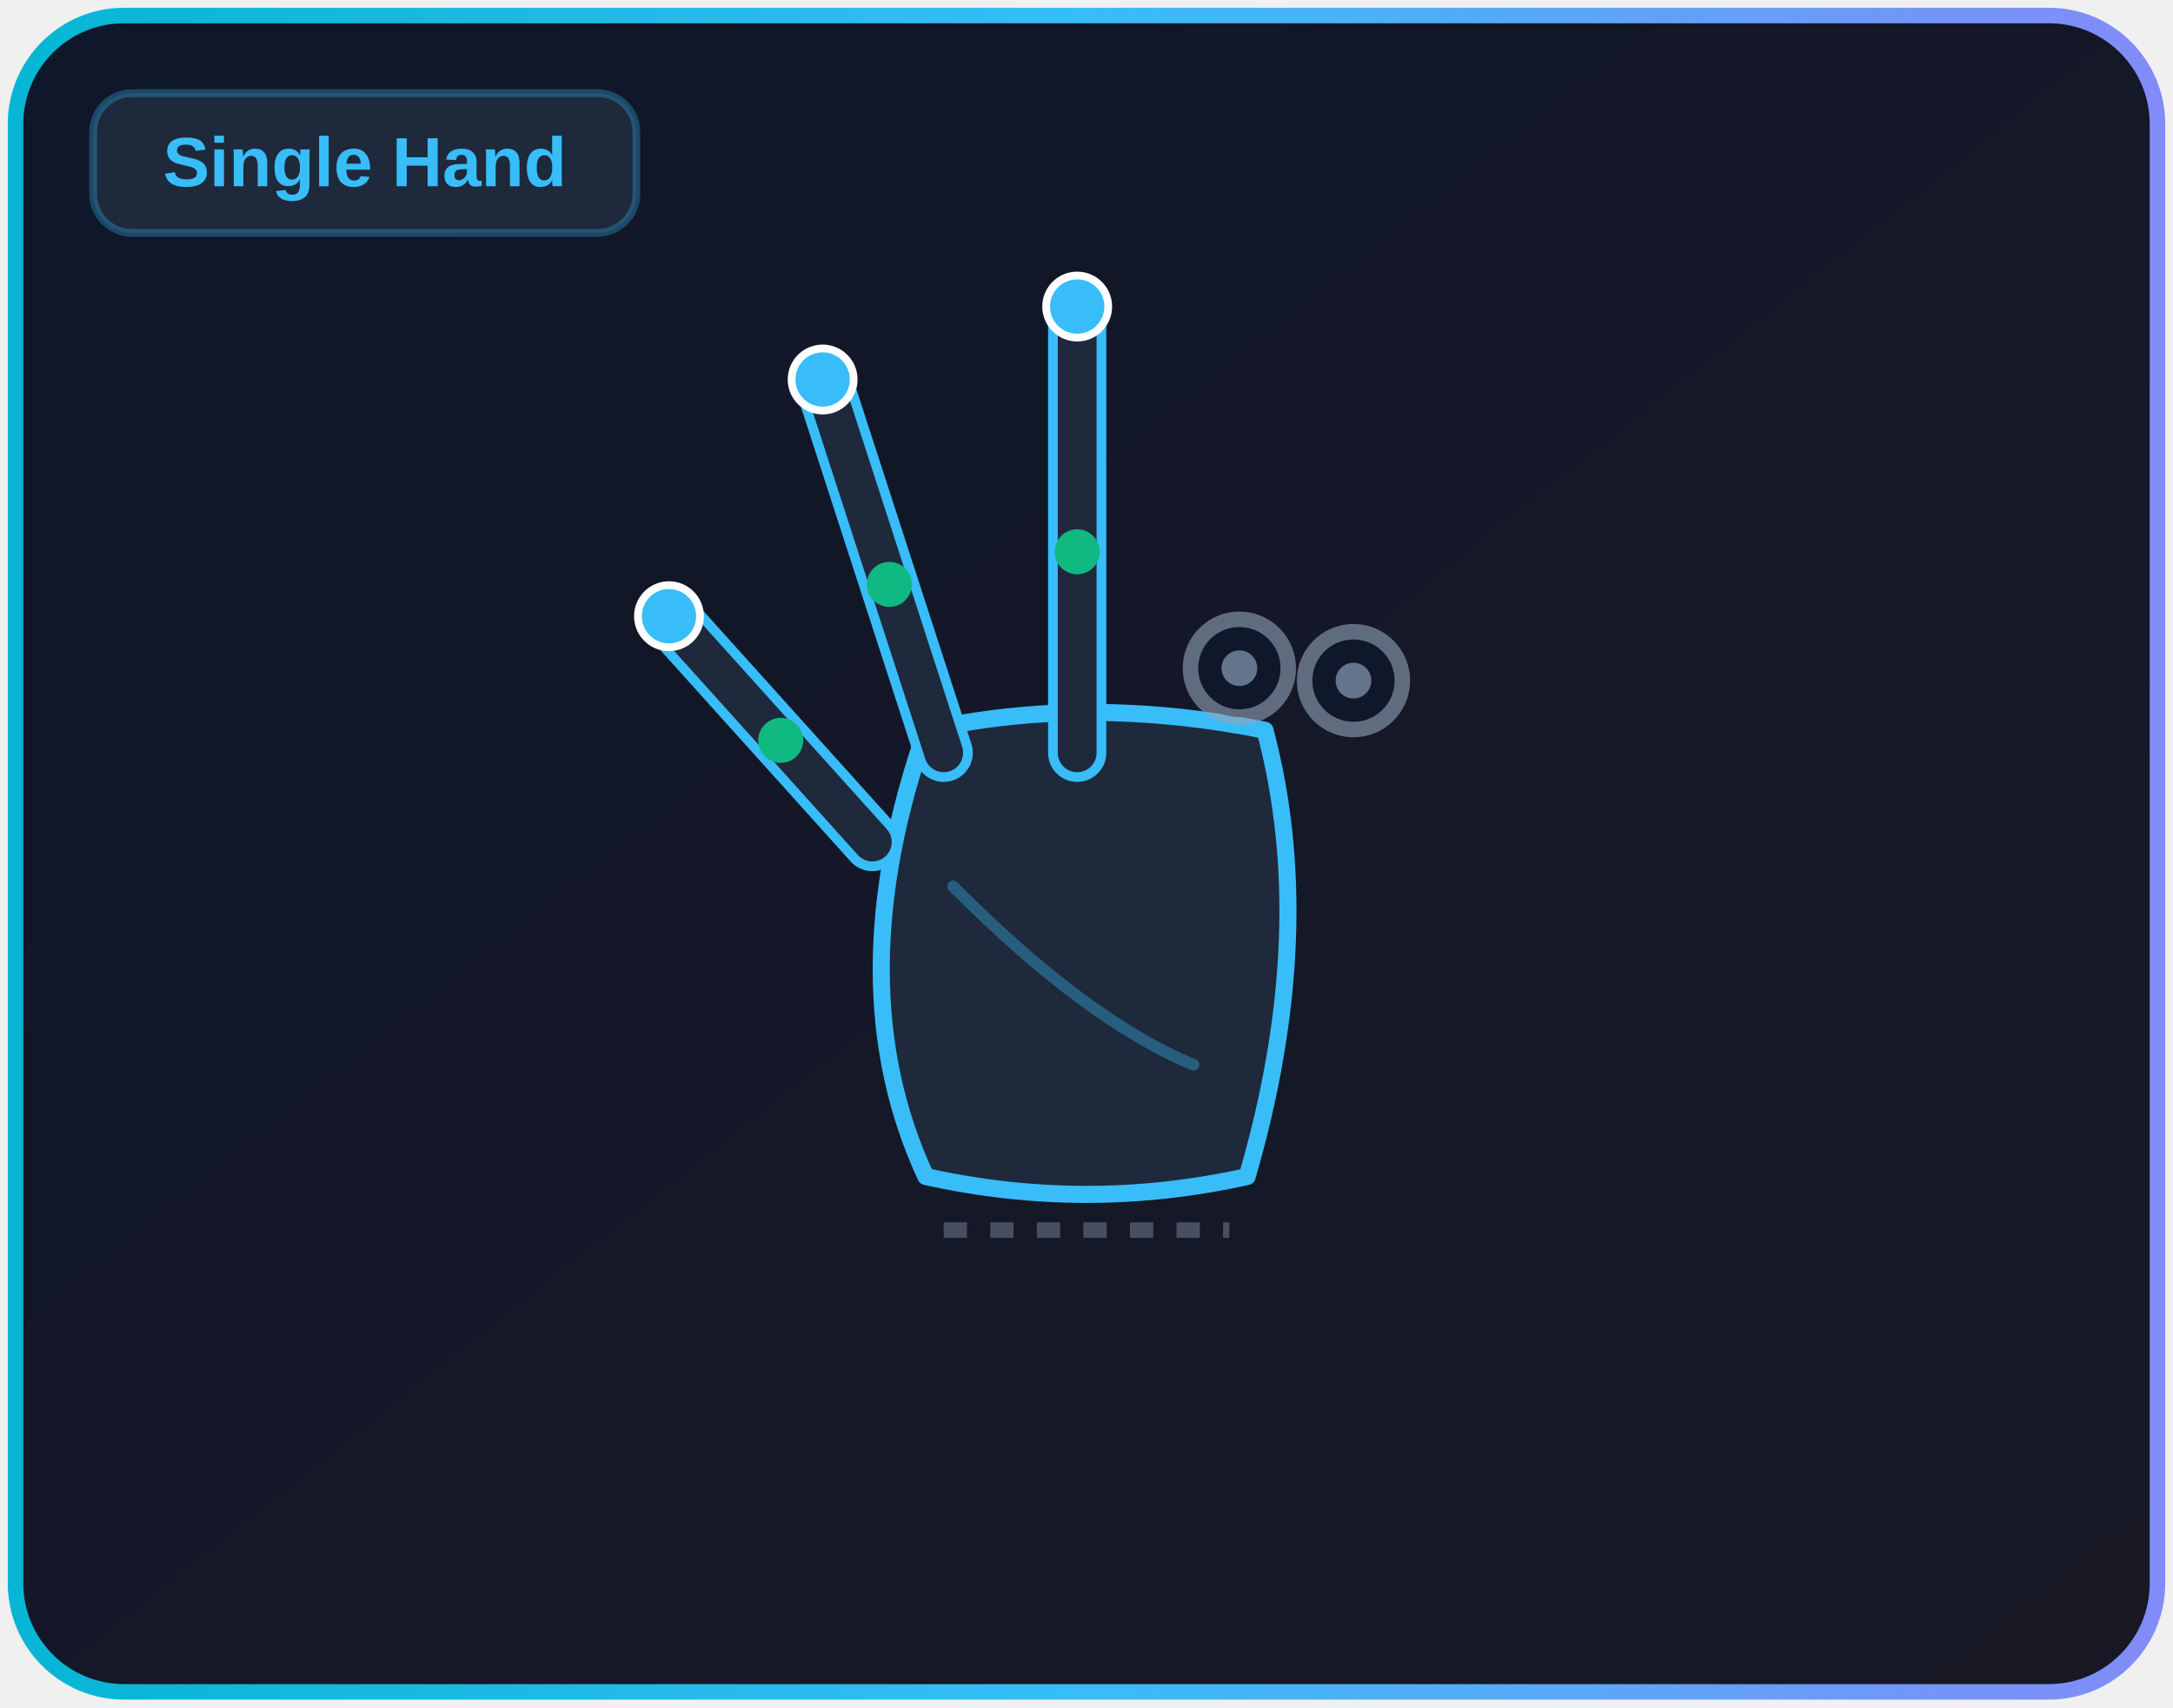
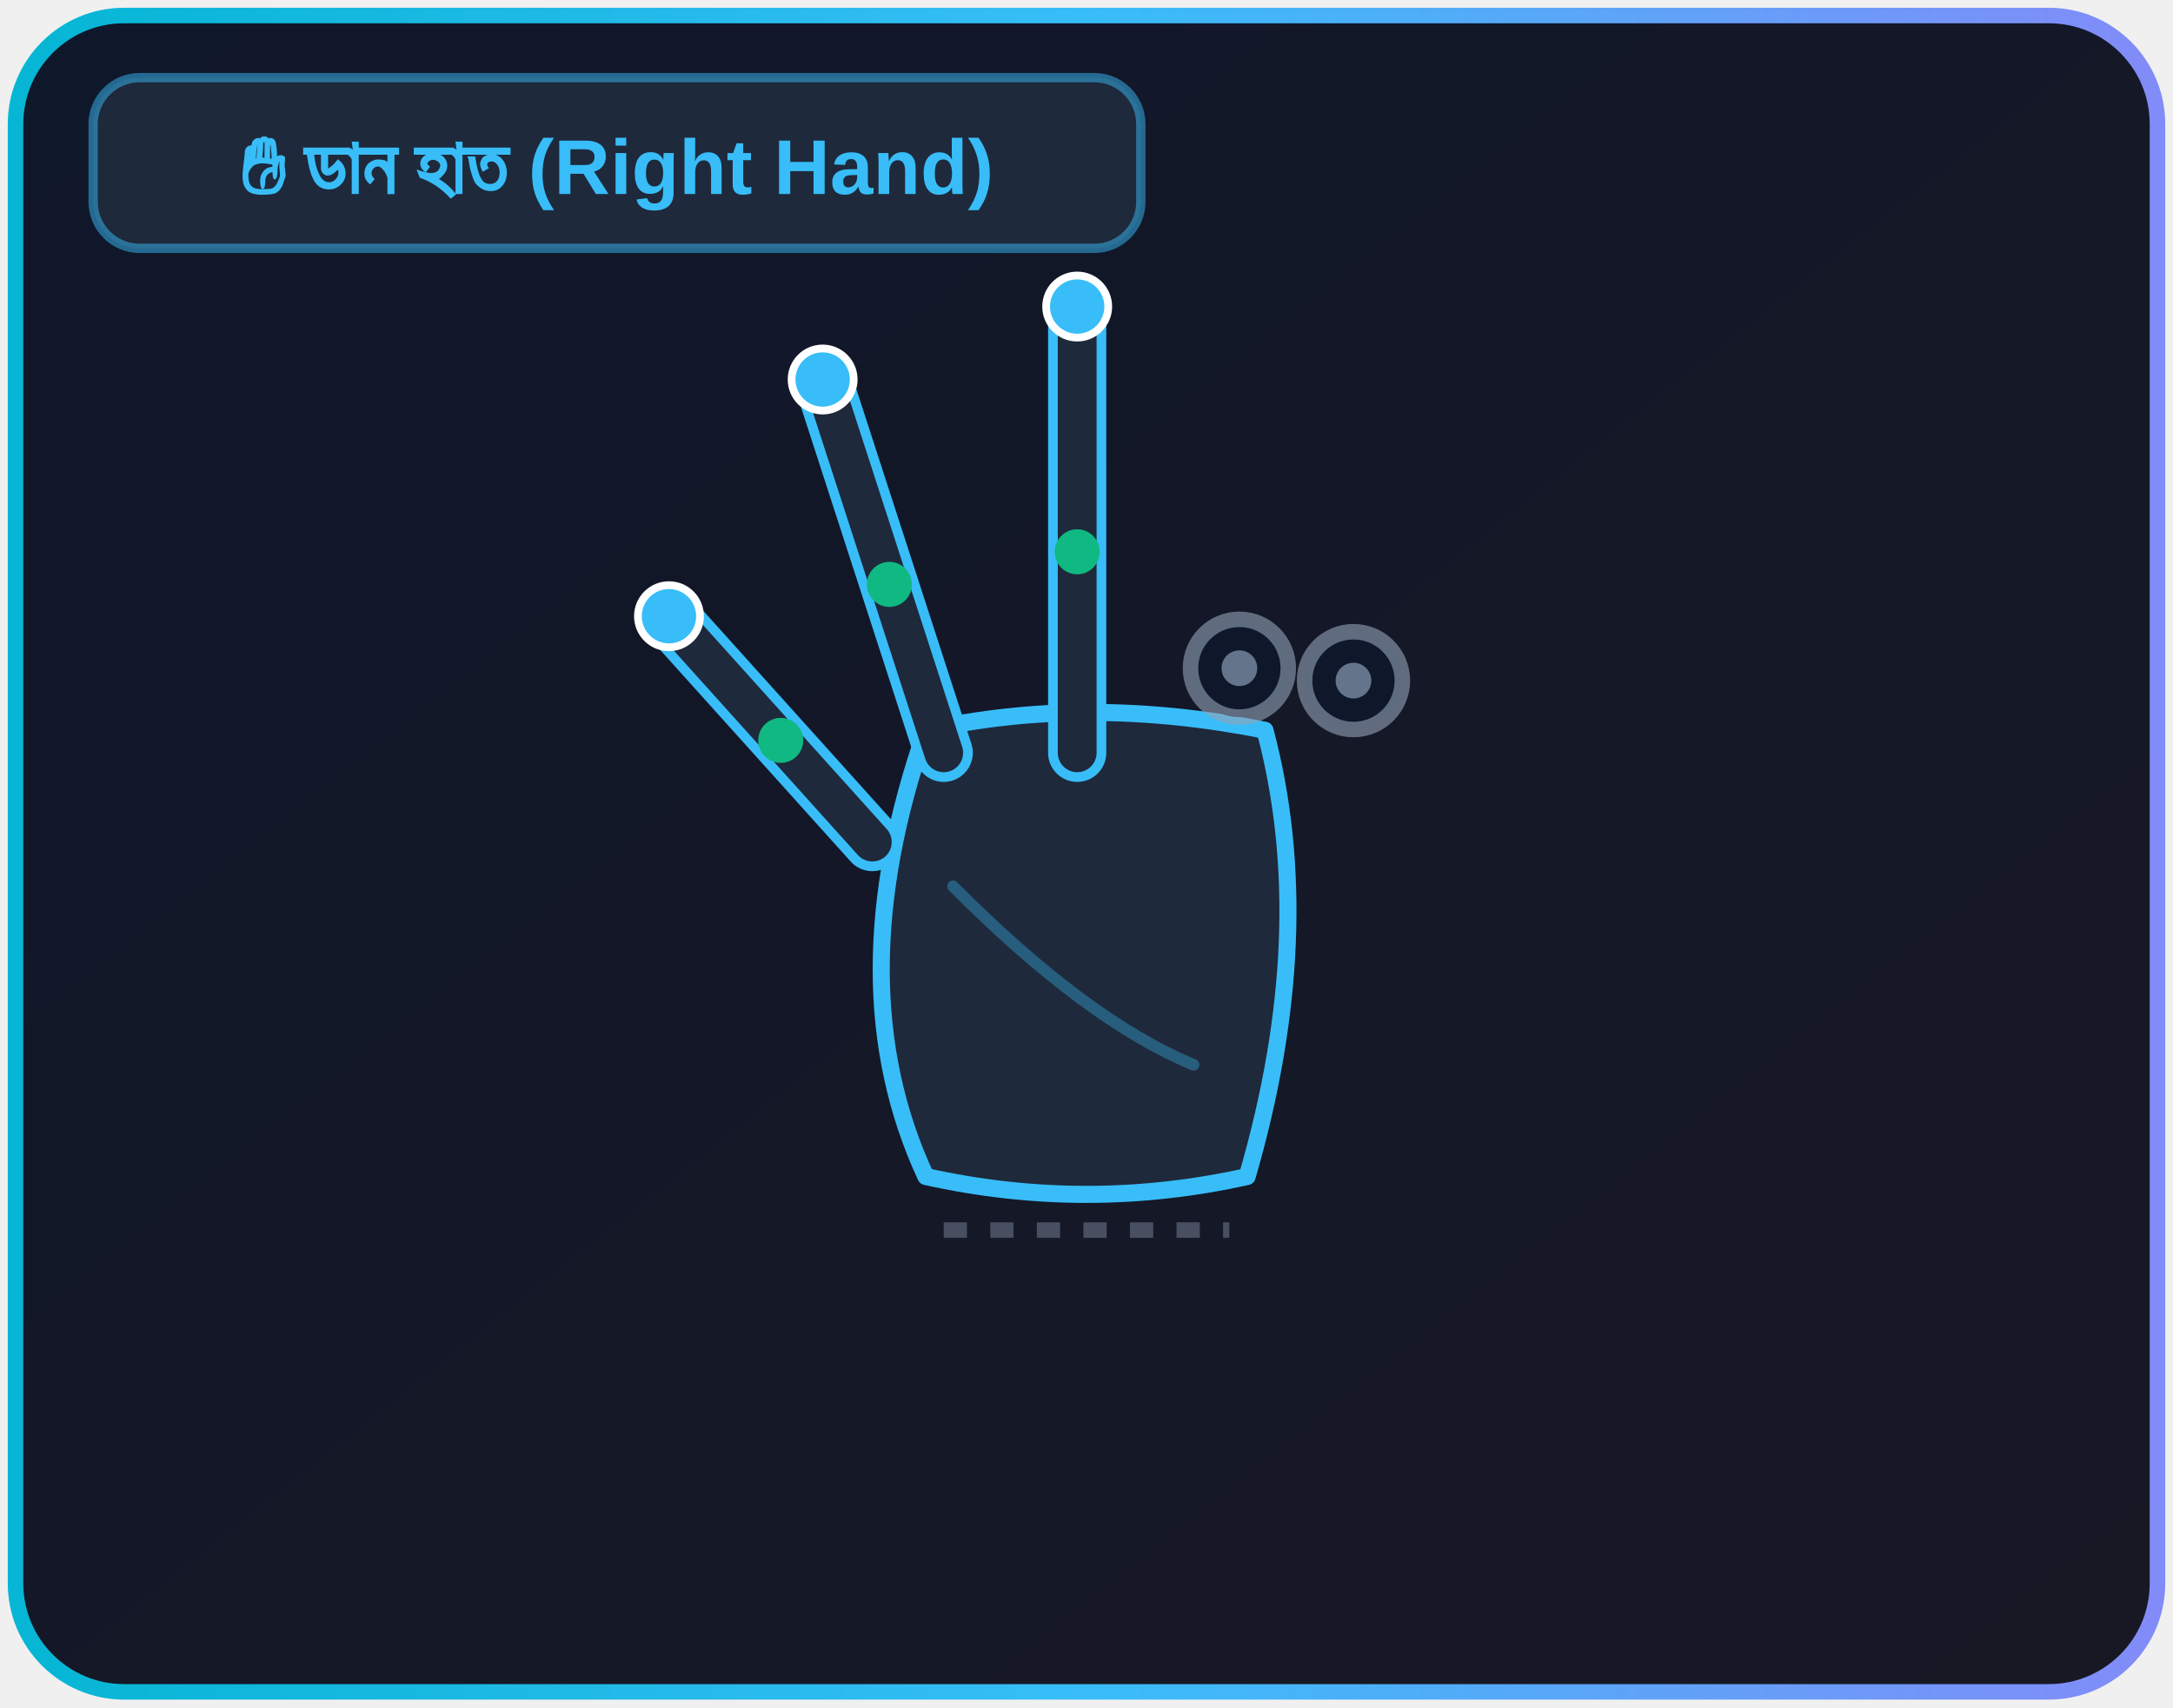
<svg xmlns="http://www.w3.org/2000/svg" viewBox="0 0 280 220" width="280" height="220">
  <defs>
    <linearGradient id="cardBg" x1="0%" y1="0%" x2="100%" y2="100%">
      <stop offset="0%" stop-color="#0F172A" />
      <stop offset="100%" stop-color="#181825" />
    </linearGradient>
    <linearGradient id="borderGlow" x1="0%" y1="0%" x2="100%" y2="0%">
      <stop offset="0%" stop-color="#06B6D4" />
      <stop offset="50%" stop-color="#38BDF8" />
      <stop offset="100%" stop-color="#818CF8" />
    </linearGradient>
  </defs>
  <rect width="276" height="216" x="2" y="2" rx="14" fill="url(#cardBg)" stroke="url(#borderGlow)" stroke-width="2" />
-   <rect x="12" y="12" width="70" height="18" rx="5" fill="#1E293B" stroke="rgba(56, 189, 248, 0.3)" stroke-width="1" />
-   <text x="47" y="24" fill="#38BDF8" font-family="'Segoe UI', Arial, sans-serif" font-size="9" font-weight="bold" text-anchor="middle">Single Hand</text>
+   <rect x="12" y="10" width="135" height="22" rx="6" fill="#1E293B" stroke="#38BDF8" stroke-opacity="0.5" stroke-width="1.2" />
+   <text x="79.5" y="25" fill="#38BDF8" font-family="'SolaimanLipi', 'Segoe UI', Arial, sans-serif" font-size="10" font-weight="bold" text-anchor="middle">✋ ডান হাত (Right Hand)</text>
  <g id="hand_anatomy">
    <path d="M 119.3,151.6 Q 140.0,156.2 160.7,151.6 Q 169.9,120.0 163.0,94.1 Q 140.0,89.5 119.3,94.1 Q 107.8,126.9 119.3,151.6 Z" fill="#1E293B" stroke="#38BDF8" stroke-width="2.2" stroke-linejoin="round" />
    <path d="M 122.8,114.2 Q 140.0,131.5 153.8,137.2" fill="none" stroke="rgba(56, 189, 248, 0.35)" stroke-width="1.5" stroke-linecap="round" />
    <line x1="121.6" y1="158.5" x2="158.4" y2="158.5" stroke="rgba(148, 163, 184, 0.4)" stroke-width="2" stroke-dasharray="3,3" />
    <line x1="112.4" y1="108.5" x2="86.2" y2="79.4" stroke="#38BDF8" stroke-width="7.5" stroke-linecap="round" />
    <line x1="112.4" y1="108.5" x2="86.2" y2="79.4" stroke="#1E293B" stroke-width="5.0" stroke-linecap="round" />
    <circle cx="100.6" cy="95.4" r="2.9" fill="#10B981" />
    <circle cx="86.2" cy="79.4" r="4.0" fill="#38BDF8" stroke="#FFFFFF" stroke-width="1" />
    <line x1="121.6" y1="97.0" x2="106.0" y2="48.9" stroke="#38BDF8" stroke-width="7.5" stroke-linecap="round" />
    <line x1="121.6" y1="97.0" x2="106.0" y2="48.9" stroke="#1E293B" stroke-width="5.0" stroke-linecap="round" />
    <circle cx="114.6" cy="75.3" r="2.9" fill="#10B981" />
    <circle cx="106.0" cy="48.9" r="4.0" fill="#38BDF8" stroke="#FFFFFF" stroke-width="1" />
    <line x1="138.8" y1="97.0" x2="138.8" y2="39.5" stroke="#38BDF8" stroke-width="7.5" stroke-linecap="round" />
    <line x1="138.8" y1="97.0" x2="138.8" y2="39.5" stroke="#1E293B" stroke-width="5.0" stroke-linecap="round" />
    <circle cx="138.8" cy="71.1" r="2.9" fill="#10B981" />
    <circle cx="138.8" cy="39.5" r="4.0" fill="#38BDF8" stroke="#FFFFFF" stroke-width="1" />
    <circle cx="159.7" cy="86.1" r="6.3" fill="#0F172A" stroke="rgba(148, 163, 184, 0.6)" stroke-width="2" />
    <circle cx="159.7" cy="86.1" r="2.3" fill="#64748B" />
    <circle cx="174.4" cy="87.7" r="6.3" fill="#0F172A" stroke="rgba(148, 163, 184, 0.6)" stroke-width="2" />
    <circle cx="174.4" cy="87.7" r="2.3" fill="#64748B" />
  </g>
</svg>
